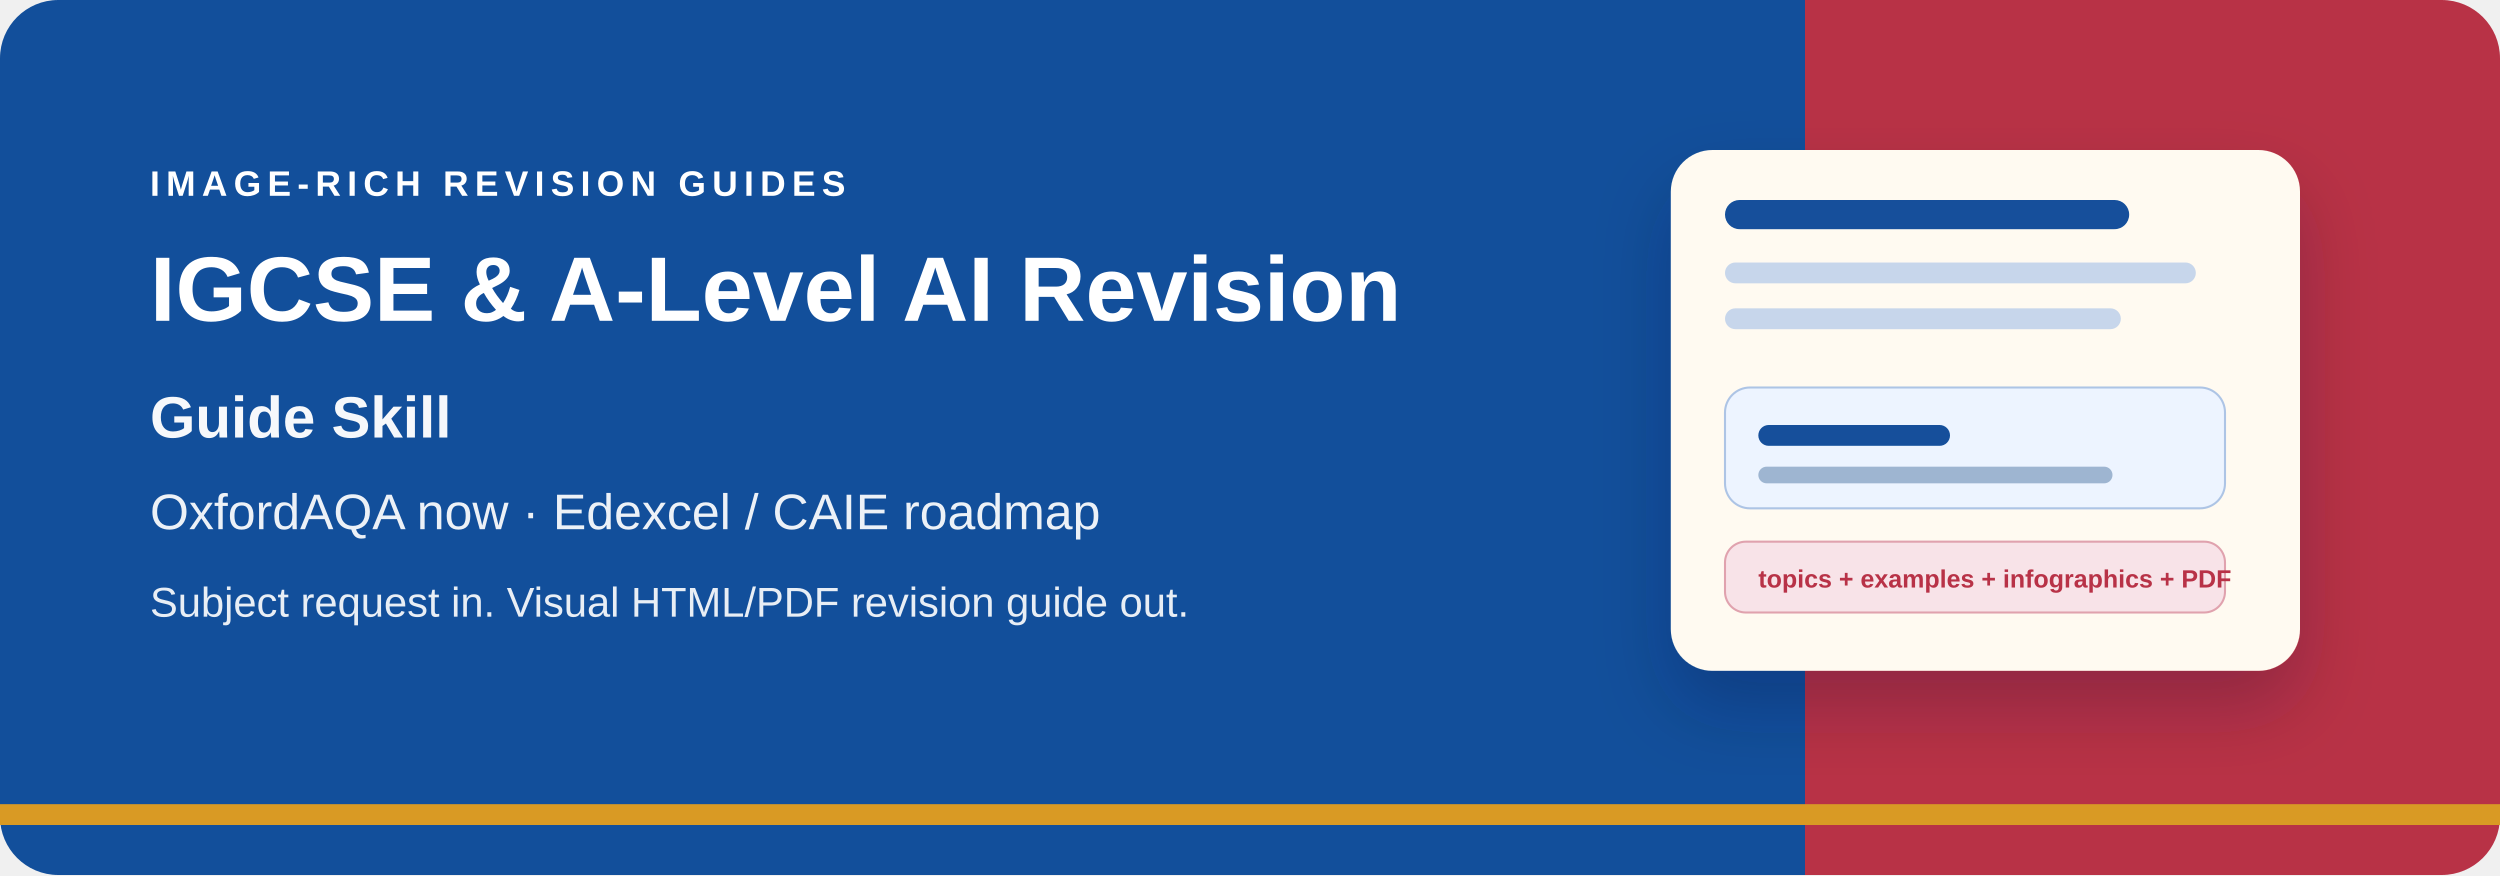
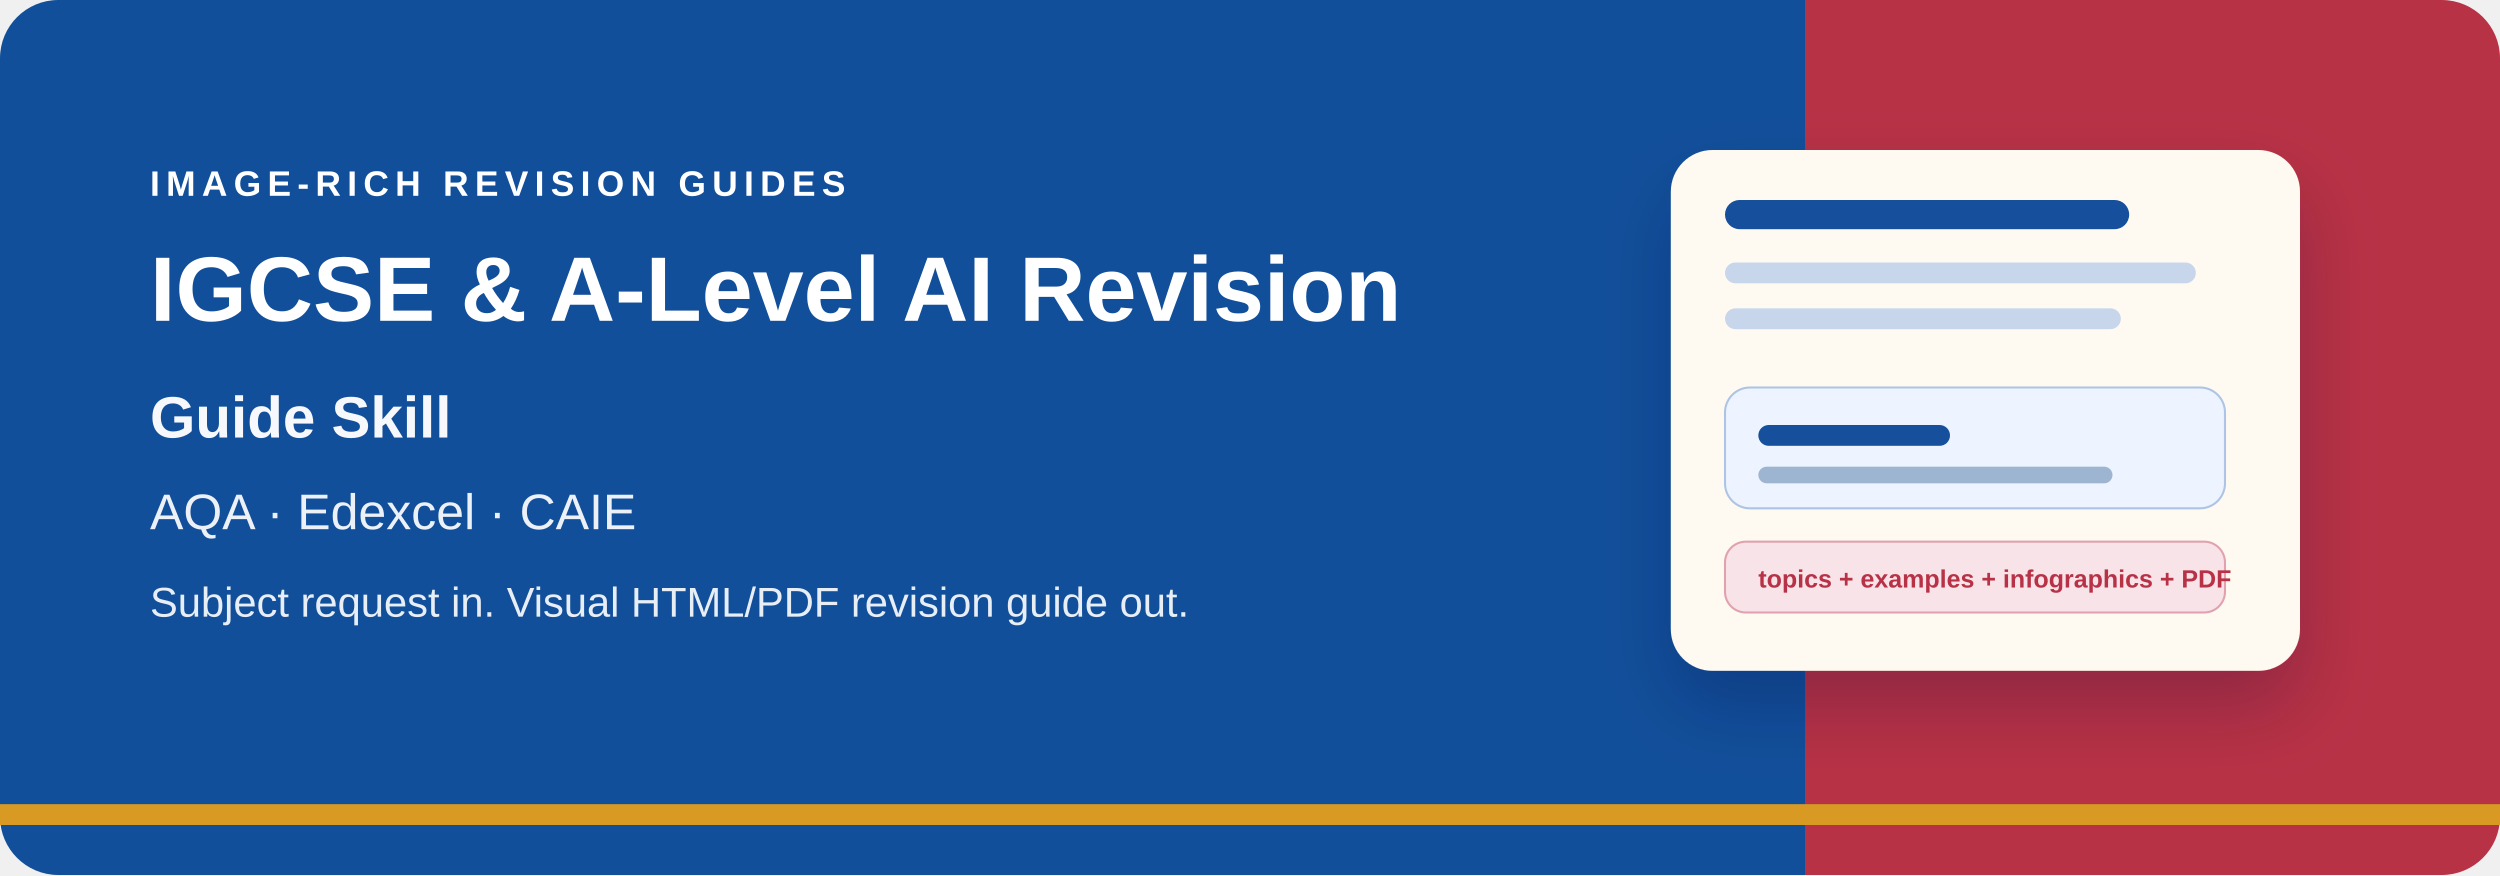
<svg xmlns="http://www.w3.org/2000/svg" width="1200" height="420" viewBox="0 0 1200 420" role="img" aria-labelledby="title desc">
  <defs>
    <linearGradient id="bg" x1="0" y1="0" x2="1" y2="0">
      <stop offset="0" stop-color="#124f9b" />
      <stop offset="0.72" stop-color="#124f9b" />
      <stop offset="0.72" stop-color="#b83246" />
      <stop offset="1" stop-color="#b83246" />
    </linearGradient>
    <filter id="shadow" x="-20%" y="-20%" width="140%" height="140%">
      <feDropShadow dx="0" dy="18" stdDeviation="18" flood-color="#06162f" flood-opacity="0.22" />
    </filter>
  </defs>
  <rect width="1200" height="420" fill="url(#bg)" rx="28" />
  <rect x="0" y="386" width="1200" height="10" fill="#d99a24" />
  <g fill="#ffffff">
    <text x="72" y="94" font-family="Segoe UI, Arial, sans-serif" font-size="17" font-weight="700" letter-spacing="3">IMAGE-RICH REVISION GUIDES</text>
    <text x="72" y="154" font-family="Segoe UI, Arial, sans-serif" font-size="44" font-weight="800">IGCSE &amp; A-Level AI Revision</text>
    <text x="72" y="210" font-family="Segoe UI, Arial, sans-serif" font-size="28" font-weight="800" opacity="0.96">Guide Skill</text>
-     <text x="72" y="254" font-family="Segoe UI, Arial, sans-serif" font-size="24" opacity="0.92">OxfordAQA now · Edexcel / CAIE roadmap</text>
+     <text x="72" y="254" font-family="Segoe UI, Arial, sans-serif" font-size="24" opacity="0.92">AQA · Edexcel · CAIE</text>
    <text x="72" y="296" font-family="Segoe UI, Arial, sans-serif" font-size="20" opacity="0.9">Subject request in. Visual HTML/PDF revision guide out.</text>
  </g>
  <g filter="url(#shadow)">
    <rect x="802" y="72" width="302" height="250" rx="20" fill="#fffaf1" />
    <rect x="828" y="96" width="194" height="14" rx="7" fill="#124f9b" />
    <rect x="828" y="126" width="226" height="10" rx="5" fill="#c7d6eb" />
    <rect x="828" y="148" width="190" height="10" rx="5" fill="#c7d6eb" />
    <rect x="828" y="186" width="240" height="58" rx="12" fill="#edf4ff" stroke="#adc4e5" />
    <rect x="844" y="204" width="92" height="10" rx="5" fill="#124f9b" />
    <rect x="844" y="224" width="170" height="8" rx="4" fill="#9eb5d1" />
    <rect x="828" y="260" width="240" height="34" rx="10" fill="#f8e3e8" stroke="#e0a2ae" />
    <text x="844" y="282" font-family="Segoe UI, Arial, sans-serif" font-size="12" font-weight="700" fill="#b83246">topics + examples + infographics + PDF</text>
  </g>
</svg>
